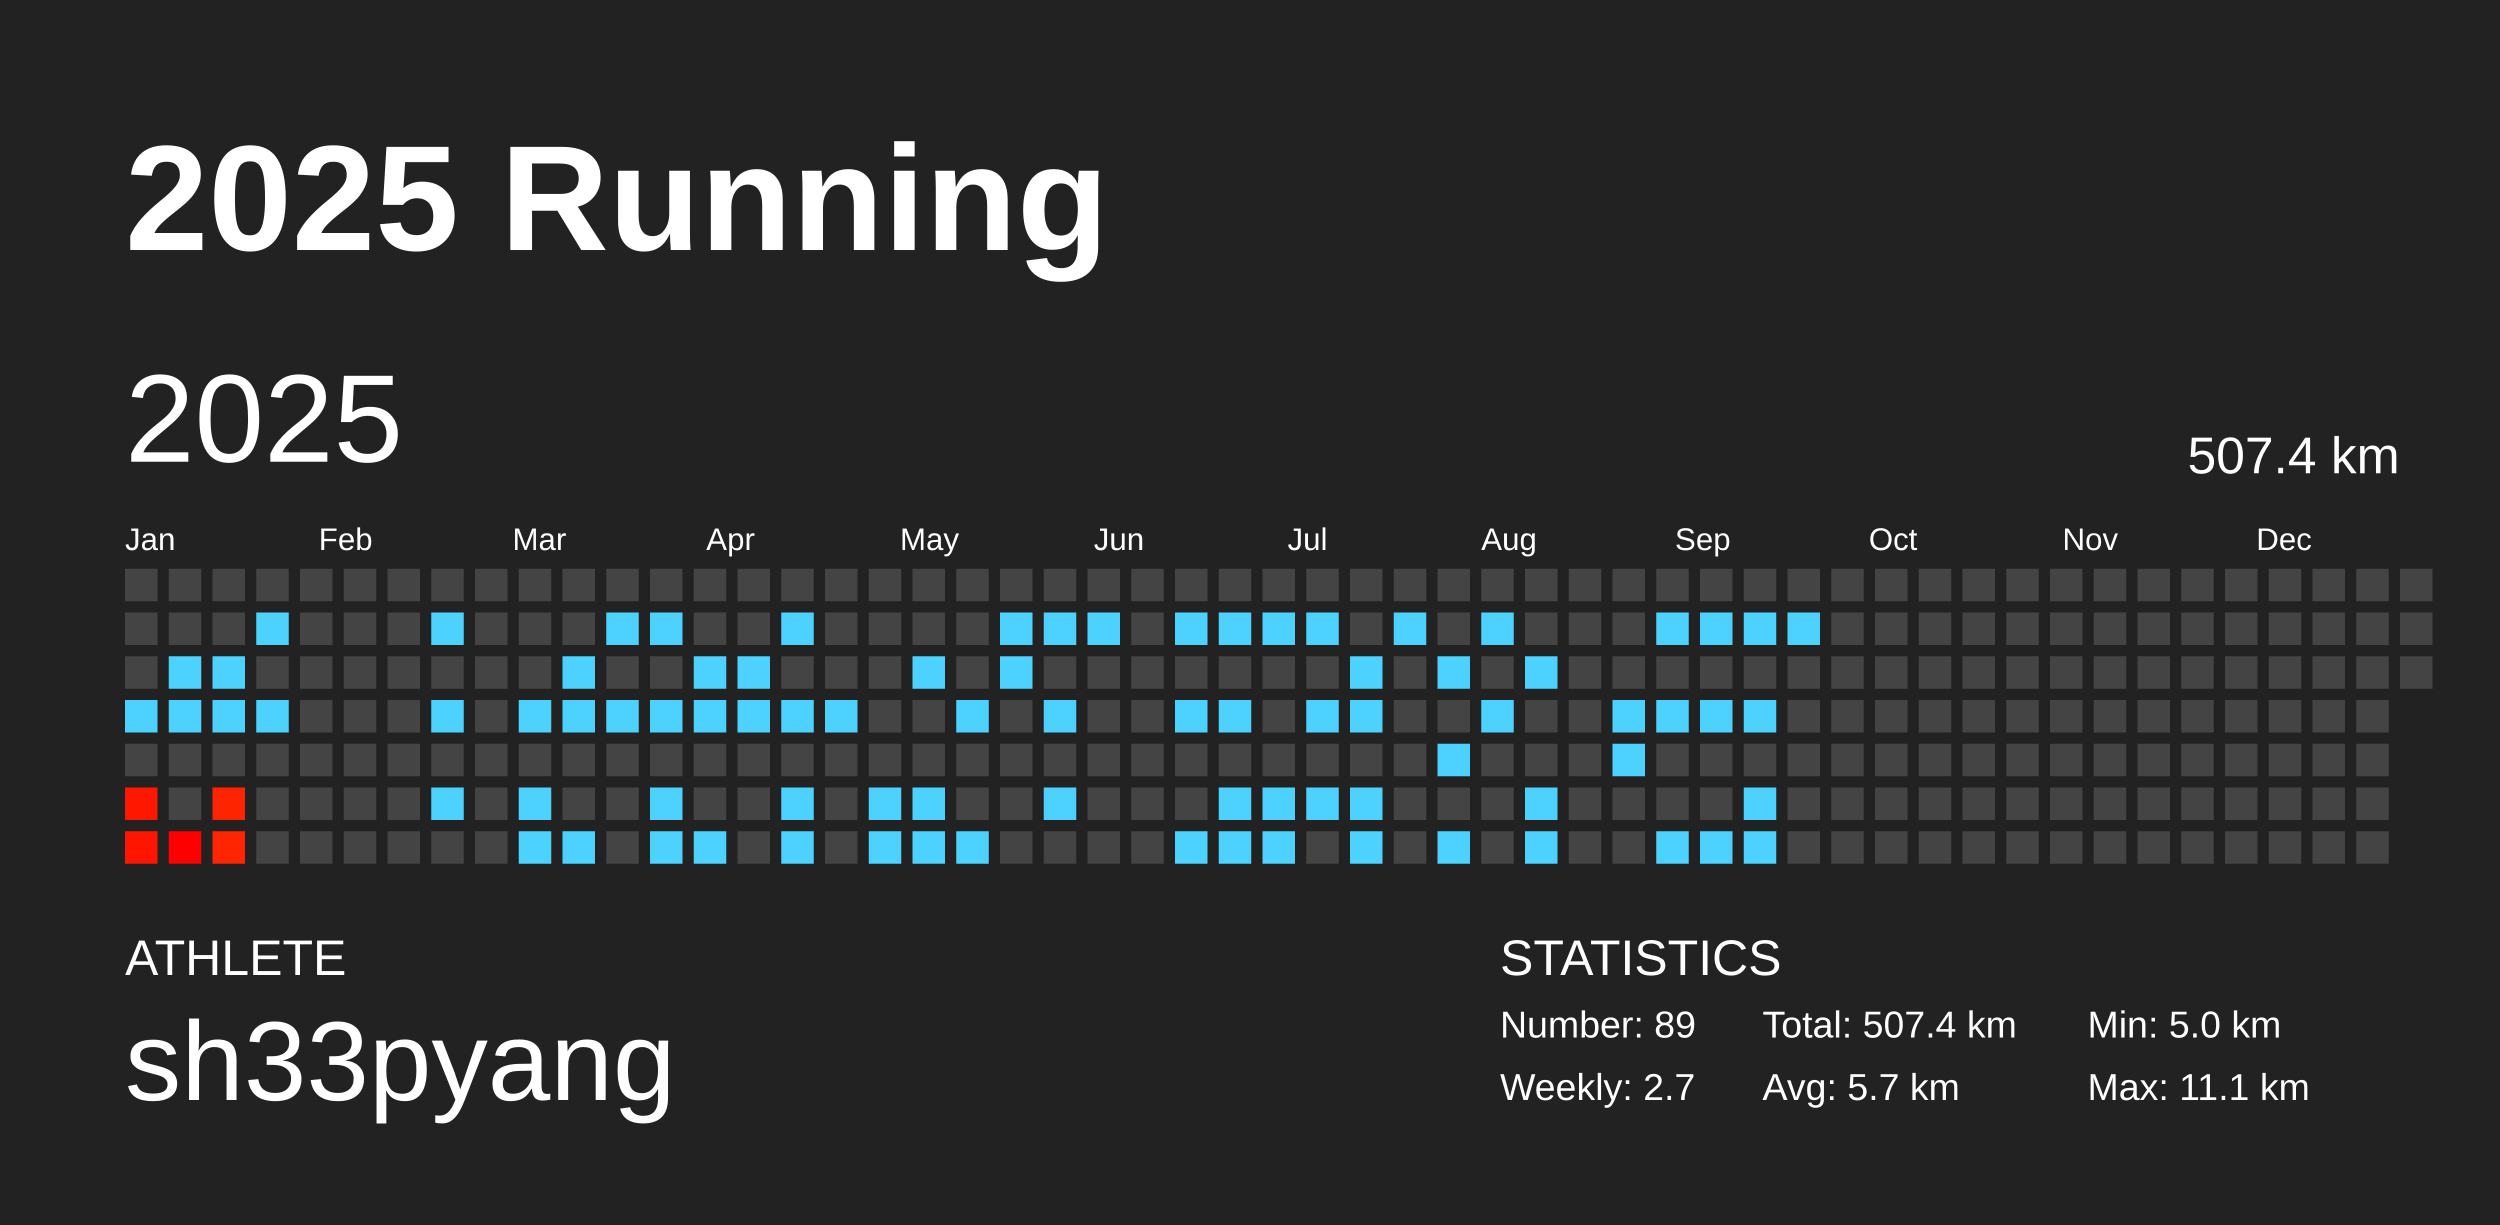
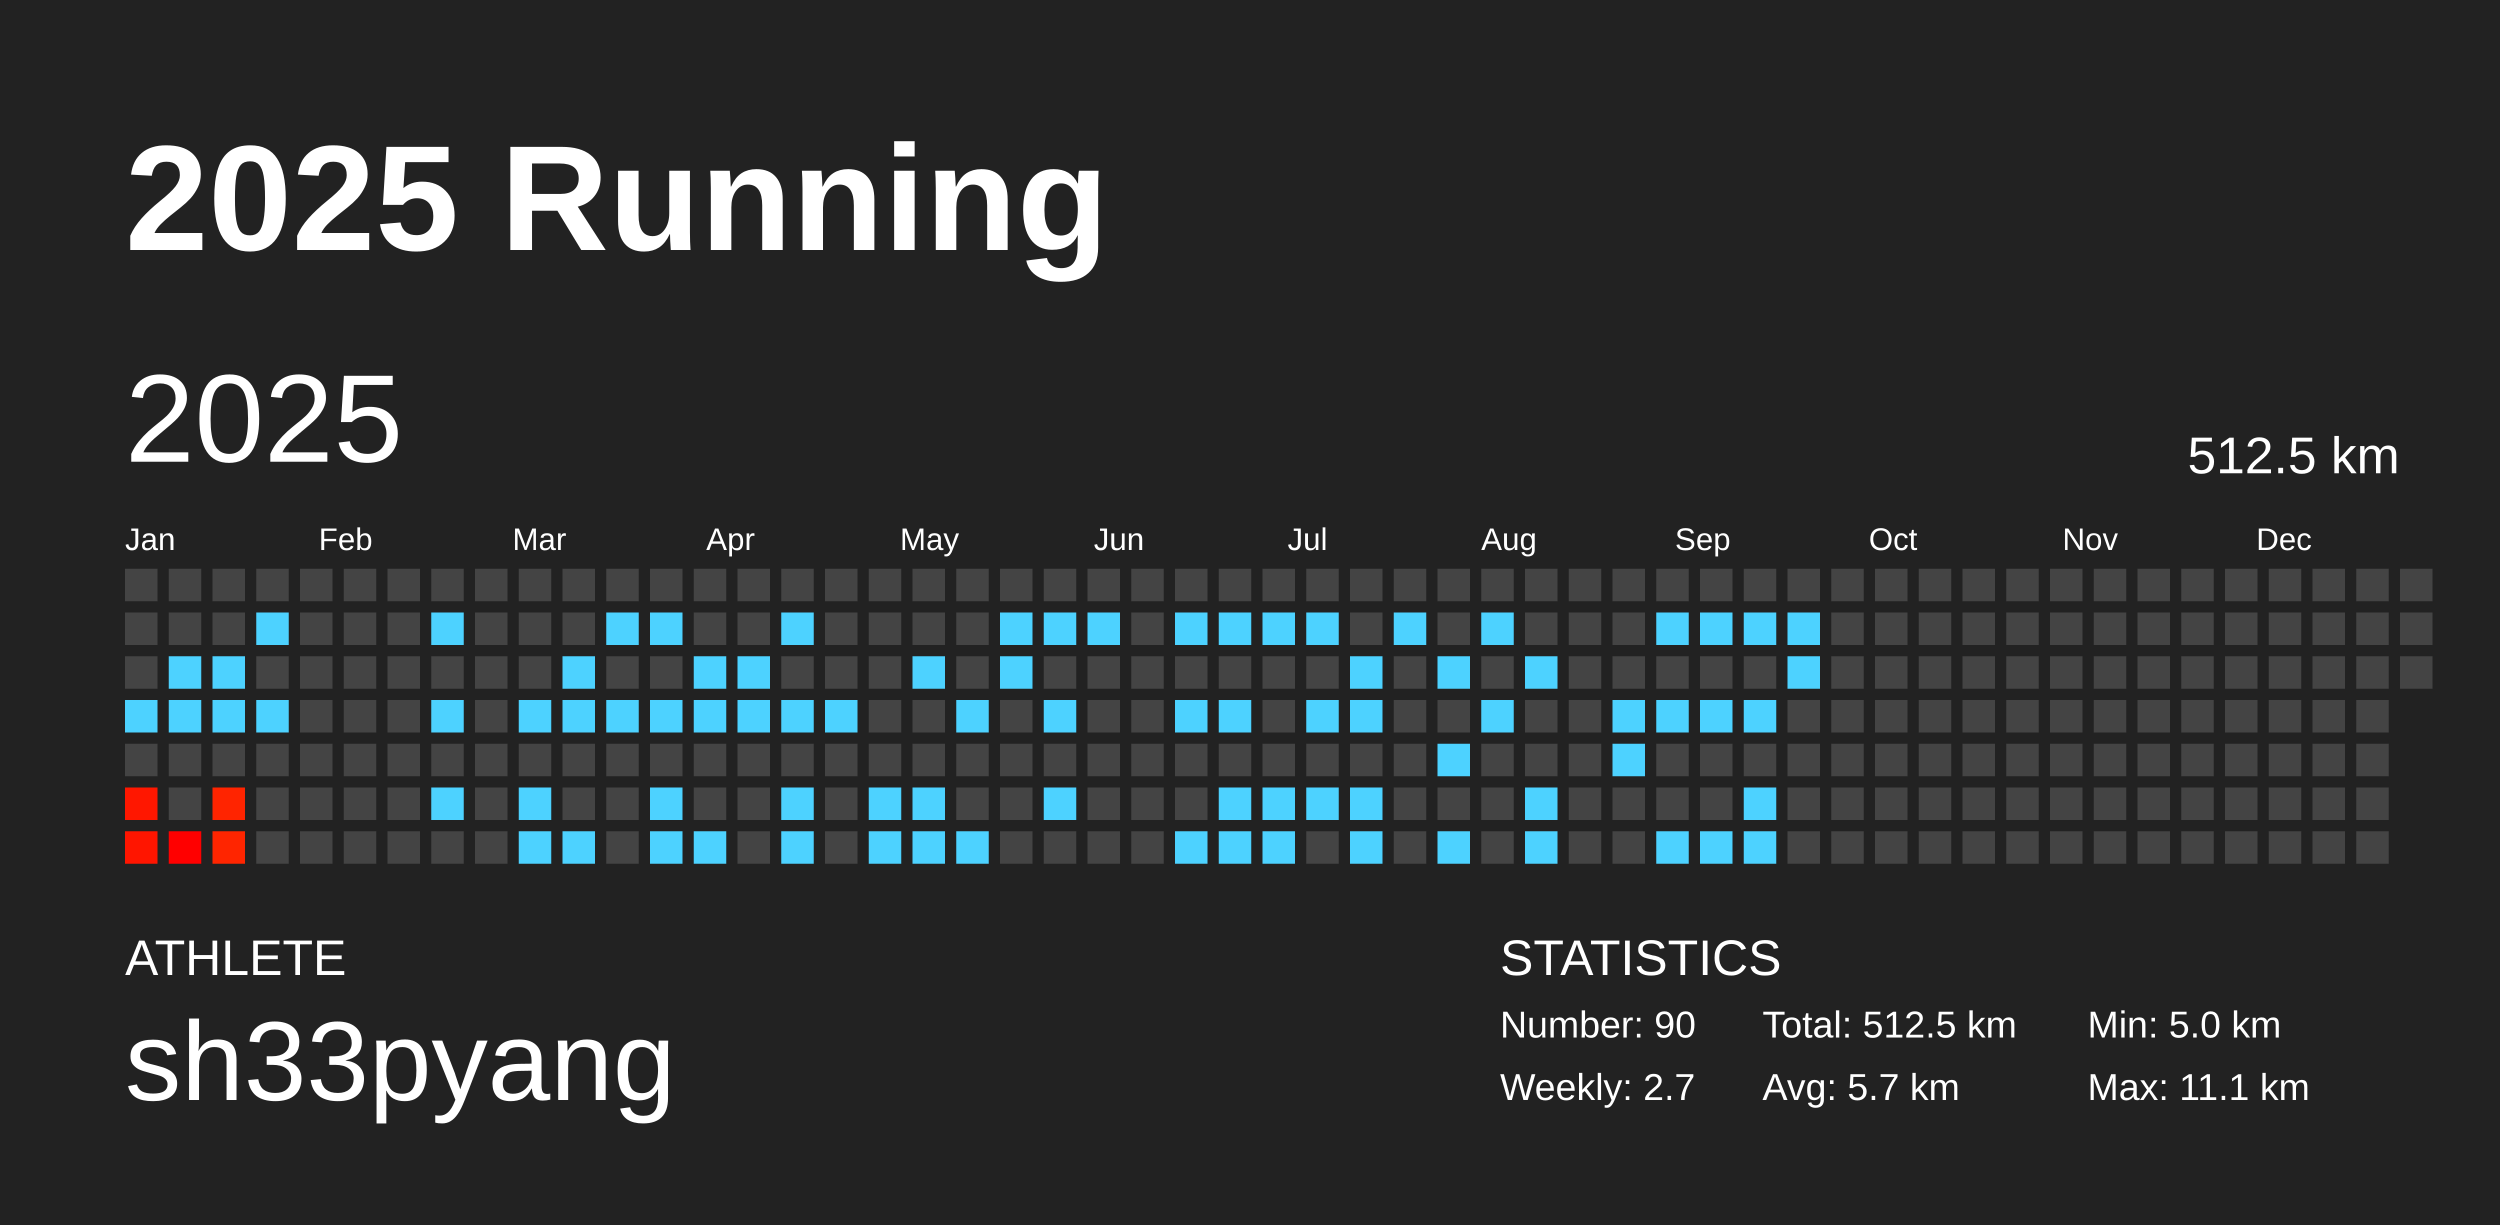
<svg xmlns="http://www.w3.org/2000/svg" baseProfile="full" height="98mm" version="1.1" viewBox="0,0,200,98" width="200mm">
  <defs />
  <rect fill="#222222" height="98" width="200" x="0" y="0" />
  <text fill="#FFFFFF" style="font-size:12px; font-family:Arial; font-weight:bold;" x="10" y="20">2025 Running</text>
  <text fill="#FFFFFF" style="font-size:4px; font-family:Arial" x="10" y="78">ATHLETE</text>
  <text fill="#FFFFFF" style="font-size:9px; font-family:Arial" x="10" y="88">sh33pyang</text>
  <text fill="#FFFFFF" style="font-size:4px; font-family:Arial" x="120" y="78">STATISTICS</text>
-   <text fill="#FFFFFF" style="font-size:3px; font-family:Arial" x="120" y="83">Number: 89</text>
+   <text fill="#FFFFFF" style="font-size:3px; font-family:Arial" x="120" y="83">Number: 90</text>
  <text fill="#FFFFFF" style="font-size:3px; font-family:Arial" x="120" y="88">Weekly: 2.7</text>
-   <text fill="#FFFFFF" style="font-size:3px; font-family:Arial" x="141" y="83">Total: 507.4 km</text>
+   <text fill="#FFFFFF" style="font-size:3px; font-family:Arial" x="141" y="83">Total: 512.5 km</text>
  <text fill="#FFFFFF" style="font-size:3px; font-family:Arial" x="141" y="88">Avg: 5.7 km</text>
  <text fill="#FFFFFF" style="font-size:3px; font-family:Arial" x="167" y="83">Min: 5.0 km</text>
  <text fill="#FFFFFF" style="font-size:3px; font-family:Arial" x="167" y="88">Max: 11.1 km</text>
  <text dominant-baseline="hanging" fill="#FFFFFF" style="font-size:10.0px; font-family:Arial;" x="10" y="30">2025</text>
-   <text dominant-baseline="hanging" fill="#FFFFFF" style="font-size:4.125px; font-family:Arial;" x="175" y="35">507.4 km</text>
+   <text dominant-baseline="hanging" fill="#FFFFFF" style="font-size:4.125px; font-family:Arial;" x="175" y="35">512.5 km</text>
  <text fill="#FFFFFF" style="font-size:2.5px; font-family:Arial" x="10.0" y="44">Jan</text>
  <text fill="#FFFFFF" style="font-size:2.5px; font-family:Arial" x="25.5" y="44">Feb</text>
  <text fill="#FFFFFF" style="font-size:2.5px; font-family:Arial" x="41.0" y="44">Mar</text>
  <text fill="#FFFFFF" style="font-size:2.5px; font-family:Arial" x="56.5" y="44">Apr</text>
  <text fill="#FFFFFF" style="font-size:2.5px; font-family:Arial" x="72.0" y="44">May</text>
  <text fill="#FFFFFF" style="font-size:2.5px; font-family:Arial" x="87.5" y="44">Jun</text>
  <text fill="#FFFFFF" style="font-size:2.5px; font-family:Arial" x="103.0" y="44">Jul</text>
  <text fill="#FFFFFF" style="font-size:2.5px; font-family:Arial" x="118.5" y="44">Aug</text>
  <text fill="#FFFFFF" style="font-size:2.5px; font-family:Arial" x="134.0" y="44">Sep</text>
  <text fill="#FFFFFF" style="font-size:2.5px; font-family:Arial" x="149.5" y="44">Oct</text>
  <text fill="#FFFFFF" style="font-size:2.5px; font-family:Arial" x="165.0" y="44">Nov</text>
  <text fill="#FFFFFF" style="font-size:2.5px; font-family:Arial" x="180.5" y="44">Dec</text>
  <rect fill="#444444" height="2.6" width="2.6" x="10.0" y="45.5" />
  <rect fill="#444444" height="2.6" width="2.6" x="10.0" y="49.0" />
  <rect fill="#444444" height="2.6" width="2.6" x="10.0" y="52.5" />
  <rect fill="#4dd2ff" height="2.6" width="2.6" x="10.0" y="56.0" />
  <rect fill="#444444" height="2.6" width="2.6" x="10.0" y="59.5" />
  <rect fill="#ff1700" height="2.6" width="2.6" x="10.0" y="63.0" />
  <rect fill="#ff1500" height="2.6" width="2.6" x="10.0" y="66.5" />
  <rect fill="#444444" height="2.6" width="2.6" x="13.5" y="45.5" />
  <rect fill="#444444" height="2.6" width="2.6" x="13.5" y="49.0" />
  <rect fill="#4dd2ff" height="2.6" width="2.6" x="13.5" y="52.5" />
  <rect fill="#4dd2ff" height="2.6" width="2.6" x="13.5" y="56.0" />
  <rect fill="#444444" height="2.6" width="2.6" x="13.5" y="59.5" />
  <rect fill="#444444" height="2.6" width="2.6" x="13.5" y="63.0" />
  <rect fill="#ff0000" height="2.6" width="2.6" x="13.5" y="66.5" />
  <rect fill="#444444" height="2.6" width="2.6" x="17.0" y="45.5" />
  <rect fill="#444444" height="2.6" width="2.6" x="17.0" y="49.0" />
  <rect fill="#4dd2ff" height="2.6" width="2.6" x="17.0" y="52.5" />
  <rect fill="#4dd2ff" height="2.6" width="2.6" x="17.0" y="56.0" />
  <rect fill="#444444" height="2.6" width="2.6" x="17.0" y="59.5" />
  <rect fill="#ff2400" height="2.6" width="2.6" x="17.0" y="63.0" />
  <rect fill="#ff2500" height="2.6" width="2.6" x="17.0" y="66.5" />
  <rect fill="#444444" height="2.6" width="2.6" x="20.5" y="45.5" />
  <rect fill="#4dd2ff" height="2.6" width="2.6" x="20.5" y="49.0" />
  <rect fill="#444444" height="2.6" width="2.6" x="20.5" y="52.5" />
  <rect fill="#4dd2ff" height="2.6" width="2.6" x="20.5" y="56.0" />
  <rect fill="#444444" height="2.6" width="2.6" x="20.5" y="59.5" />
  <rect fill="#444444" height="2.6" width="2.6" x="20.5" y="63.0" />
  <rect fill="#444444" height="2.6" width="2.6" x="20.5" y="66.5" />
  <rect fill="#444444" height="2.6" width="2.6" x="24.0" y="45.5" />
  <rect fill="#444444" height="2.6" width="2.6" x="24.0" y="49.0" />
  <rect fill="#444444" height="2.6" width="2.6" x="24.0" y="52.5" />
  <rect fill="#444444" height="2.6" width="2.6" x="24.0" y="56.0" />
  <rect fill="#444444" height="2.6" width="2.6" x="24.0" y="59.5" />
  <rect fill="#444444" height="2.6" width="2.6" x="24.0" y="63.0" />
  <rect fill="#444444" height="2.6" width="2.6" x="24.0" y="66.5" />
  <rect fill="#444444" height="2.6" width="2.6" x="27.5" y="45.5" />
  <rect fill="#444444" height="2.6" width="2.6" x="27.5" y="49.0" />
  <rect fill="#444444" height="2.6" width="2.6" x="27.5" y="52.5" />
  <rect fill="#444444" height="2.6" width="2.6" x="27.5" y="56.0" />
  <rect fill="#444444" height="2.6" width="2.6" x="27.5" y="59.5" />
  <rect fill="#444444" height="2.6" width="2.6" x="27.5" y="63.0" />
  <rect fill="#444444" height="2.6" width="2.6" x="27.5" y="66.5" />
  <rect fill="#444444" height="2.6" width="2.6" x="31.0" y="45.5" />
  <rect fill="#444444" height="2.6" width="2.6" x="31.0" y="49.0" />
  <rect fill="#444444" height="2.6" width="2.6" x="31.0" y="52.5" />
  <rect fill="#444444" height="2.6" width="2.6" x="31.0" y="56.0" />
  <rect fill="#444444" height="2.6" width="2.6" x="31.0" y="59.5" />
  <rect fill="#444444" height="2.6" width="2.6" x="31.0" y="63.0" />
  <rect fill="#444444" height="2.6" width="2.6" x="31.0" y="66.5" />
  <rect fill="#444444" height="2.6" width="2.6" x="34.5" y="45.5" />
  <rect fill="#4dd2ff" height="2.6" width="2.6" x="34.5" y="49.0" />
  <rect fill="#444444" height="2.6" width="2.6" x="34.5" y="52.5" />
  <rect fill="#4dd2ff" height="2.6" width="2.6" x="34.5" y="56.0" />
  <rect fill="#444444" height="2.6" width="2.6" x="34.5" y="59.5" />
  <rect fill="#4dd2ff" height="2.6" width="2.6" x="34.5" y="63.0" />
  <rect fill="#444444" height="2.6" width="2.6" x="34.5" y="66.5" />
  <rect fill="#444444" height="2.6" width="2.6" x="38.0" y="45.5" />
  <rect fill="#444444" height="2.6" width="2.6" x="38.0" y="49.0" />
  <rect fill="#444444" height="2.6" width="2.6" x="38.0" y="52.5" />
  <rect fill="#444444" height="2.6" width="2.6" x="38.0" y="56.0" />
  <rect fill="#444444" height="2.6" width="2.6" x="38.0" y="59.5" />
  <rect fill="#444444" height="2.6" width="2.6" x="38.0" y="63.0" />
  <rect fill="#444444" height="2.6" width="2.6" x="38.0" y="66.5" />
  <rect fill="#444444" height="2.6" width="2.6" x="41.5" y="45.5" />
  <rect fill="#444444" height="2.6" width="2.6" x="41.5" y="49.0" />
  <rect fill="#444444" height="2.6" width="2.6" x="41.5" y="52.5" />
  <rect fill="#4dd2ff" height="2.6" width="2.6" x="41.5" y="56.0" />
  <rect fill="#444444" height="2.6" width="2.6" x="41.5" y="59.5" />
  <rect fill="#4dd2ff" height="2.6" width="2.6" x="41.5" y="63.0" />
  <rect fill="#4dd2ff" height="2.6" width="2.6" x="41.5" y="66.5" />
  <rect fill="#444444" height="2.6" width="2.6" x="45.0" y="45.5" />
  <rect fill="#444444" height="2.6" width="2.6" x="45.0" y="49.0" />
  <rect fill="#4dd2ff" height="2.6" width="2.6" x="45.0" y="52.5" />
  <rect fill="#4dd2ff" height="2.6" width="2.6" x="45.0" y="56.0" />
  <rect fill="#444444" height="2.6" width="2.6" x="45.0" y="59.5" />
  <rect fill="#444444" height="2.6" width="2.6" x="45.0" y="63.0" />
  <rect fill="#4dd2ff" height="2.6" width="2.6" x="45.0" y="66.5" />
  <rect fill="#444444" height="2.6" width="2.6" x="48.5" y="45.5" />
  <rect fill="#4dd2ff" height="2.6" width="2.6" x="48.5" y="49.0" />
  <rect fill="#444444" height="2.6" width="2.6" x="48.5" y="52.5" />
  <rect fill="#4dd2ff" height="2.6" width="2.6" x="48.5" y="56.0" />
  <rect fill="#444444" height="2.6" width="2.6" x="48.5" y="59.5" />
  <rect fill="#444444" height="2.6" width="2.6" x="48.5" y="63.0" />
  <rect fill="#444444" height="2.6" width="2.6" x="48.5" y="66.5" />
  <rect fill="#444444" height="2.6" width="2.6" x="52.0" y="45.5" />
  <rect fill="#4dd2ff" height="2.6" width="2.6" x="52.0" y="49.0" />
  <rect fill="#444444" height="2.6" width="2.6" x="52.0" y="52.5" />
  <rect fill="#4dd2ff" height="2.6" width="2.6" x="52.0" y="56.0" />
  <rect fill="#444444" height="2.6" width="2.6" x="52.0" y="59.5" />
  <rect fill="#4dd2ff" height="2.6" width="2.6" x="52.0" y="63.0" />
  <rect fill="#4dd2ff" height="2.6" width="2.6" x="52.0" y="66.5" />
  <rect fill="#444444" height="2.6" width="2.6" x="55.5" y="45.5" />
  <rect fill="#444444" height="2.6" width="2.6" x="55.5" y="49.0" />
  <rect fill="#4dd2ff" height="2.6" width="2.6" x="55.5" y="52.5" />
  <rect fill="#4dd2ff" height="2.6" width="2.6" x="55.5" y="56.0" />
  <rect fill="#444444" height="2.6" width="2.6" x="55.5" y="59.5" />
  <rect fill="#444444" height="2.6" width="2.6" x="55.5" y="63.0" />
  <rect fill="#4dd2ff" height="2.6" width="2.6" x="55.5" y="66.5" />
  <rect fill="#444444" height="2.6" width="2.6" x="59.0" y="45.5" />
  <rect fill="#444444" height="2.6" width="2.6" x="59.0" y="49.0" />
  <rect fill="#4dd2ff" height="2.6" width="2.6" x="59.0" y="52.5" />
  <rect fill="#4dd2ff" height="2.6" width="2.6" x="59.0" y="56.0" />
  <rect fill="#444444" height="2.6" width="2.6" x="59.0" y="59.5" />
  <rect fill="#444444" height="2.6" width="2.6" x="59.0" y="63.0" />
  <rect fill="#444444" height="2.6" width="2.6" x="59.0" y="66.5" />
  <rect fill="#444444" height="2.6" width="2.6" x="62.5" y="45.5" />
  <rect fill="#4dd2ff" height="2.6" width="2.6" x="62.5" y="49.0" />
  <rect fill="#444444" height="2.6" width="2.6" x="62.5" y="52.5" />
  <rect fill="#4dd2ff" height="2.6" width="2.6" x="62.5" y="56.0" />
  <rect fill="#444444" height="2.6" width="2.6" x="62.5" y="59.5" />
  <rect fill="#4dd2ff" height="2.6" width="2.6" x="62.5" y="63.0" />
  <rect fill="#4dd2ff" height="2.6" width="2.6" x="62.5" y="66.5" />
  <rect fill="#444444" height="2.6" width="2.6" x="66.0" y="45.5" />
  <rect fill="#444444" height="2.6" width="2.6" x="66.0" y="49.0" />
  <rect fill="#444444" height="2.6" width="2.6" x="66.0" y="52.5" />
  <rect fill="#4dd2ff" height="2.6" width="2.6" x="66.0" y="56.0" />
  <rect fill="#444444" height="2.6" width="2.6" x="66.0" y="59.5" />
  <rect fill="#444444" height="2.6" width="2.6" x="66.0" y="63.0" />
  <rect fill="#444444" height="2.6" width="2.6" x="66.0" y="66.5" />
  <rect fill="#444444" height="2.6" width="2.6" x="69.5" y="45.5" />
  <rect fill="#444444" height="2.6" width="2.6" x="69.5" y="49.0" />
  <rect fill="#444444" height="2.6" width="2.6" x="69.5" y="52.5" />
  <rect fill="#444444" height="2.6" width="2.6" x="69.5" y="56.0" />
  <rect fill="#444444" height="2.6" width="2.6" x="69.5" y="59.5" />
  <rect fill="#4dd2ff" height="2.6" width="2.6" x="69.5" y="63.0" />
  <rect fill="#4dd2ff" height="2.6" width="2.6" x="69.5" y="66.5" />
  <rect fill="#444444" height="2.6" width="2.6" x="73.0" y="45.5" />
  <rect fill="#444444" height="2.6" width="2.6" x="73.0" y="49.0" />
  <rect fill="#4dd2ff" height="2.6" width="2.6" x="73.0" y="52.5" />
  <rect fill="#444444" height="2.6" width="2.6" x="73.0" y="56.0" />
  <rect fill="#444444" height="2.6" width="2.6" x="73.0" y="59.5" />
  <rect fill="#4dd2ff" height="2.6" width="2.6" x="73.0" y="63.0" />
  <rect fill="#4dd2ff" height="2.6" width="2.6" x="73.0" y="66.5" />
  <rect fill="#444444" height="2.6" width="2.6" x="76.5" y="45.5" />
  <rect fill="#444444" height="2.6" width="2.6" x="76.5" y="49.0" />
  <rect fill="#444444" height="2.6" width="2.6" x="76.5" y="52.5" />
  <rect fill="#4dd2ff" height="2.6" width="2.6" x="76.5" y="56.0" />
  <rect fill="#444444" height="2.6" width="2.6" x="76.5" y="59.5" />
  <rect fill="#444444" height="2.6" width="2.6" x="76.5" y="63.0" />
  <rect fill="#4dd2ff" height="2.6" width="2.6" x="76.5" y="66.5" />
  <rect fill="#444444" height="2.6" width="2.6" x="80.0" y="45.5" />
  <rect fill="#4dd2ff" height="2.6" width="2.6" x="80.0" y="49.0" />
  <rect fill="#4dd2ff" height="2.6" width="2.6" x="80.0" y="52.5" />
  <rect fill="#444444" height="2.6" width="2.6" x="80.0" y="56.0" />
  <rect fill="#444444" height="2.6" width="2.6" x="80.0" y="59.5" />
  <rect fill="#444444" height="2.6" width="2.6" x="80.0" y="63.0" />
  <rect fill="#444444" height="2.6" width="2.6" x="80.0" y="66.5" />
  <rect fill="#444444" height="2.6" width="2.6" x="83.5" y="45.5" />
  <rect fill="#4dd2ff" height="2.6" width="2.6" x="83.5" y="49.0" />
  <rect fill="#444444" height="2.6" width="2.6" x="83.5" y="52.5" />
  <rect fill="#4dd2ff" height="2.6" width="2.6" x="83.5" y="56.0" />
  <rect fill="#444444" height="2.6" width="2.6" x="83.5" y="59.5" />
  <rect fill="#4dd2ff" height="2.6" width="2.6" x="83.5" y="63.0" />
  <rect fill="#444444" height="2.6" width="2.6" x="83.5" y="66.5" />
  <rect fill="#444444" height="2.6" width="2.6" x="87.0" y="45.5" />
  <rect fill="#4dd2ff" height="2.6" width="2.6" x="87.0" y="49.0" />
  <rect fill="#444444" height="2.6" width="2.6" x="87.0" y="52.5" />
  <rect fill="#444444" height="2.6" width="2.6" x="87.0" y="56.0" />
  <rect fill="#444444" height="2.6" width="2.6" x="87.0" y="59.5" />
  <rect fill="#444444" height="2.6" width="2.6" x="87.0" y="63.0" />
  <rect fill="#444444" height="2.6" width="2.6" x="87.0" y="66.5" />
  <rect fill="#444444" height="2.6" width="2.6" x="90.5" y="45.5" />
  <rect fill="#444444" height="2.6" width="2.6" x="90.5" y="49.0" />
  <rect fill="#444444" height="2.6" width="2.6" x="90.5" y="52.5" />
  <rect fill="#444444" height="2.6" width="2.6" x="90.5" y="56.0" />
  <rect fill="#444444" height="2.6" width="2.6" x="90.5" y="59.5" />
  <rect fill="#444444" height="2.6" width="2.6" x="90.5" y="63.0" />
  <rect fill="#444444" height="2.6" width="2.6" x="90.5" y="66.5" />
  <rect fill="#444444" height="2.6" width="2.6" x="94.0" y="45.5" />
  <rect fill="#4dd2ff" height="2.6" width="2.6" x="94.0" y="49.0" />
  <rect fill="#444444" height="2.6" width="2.6" x="94.0" y="52.5" />
  <rect fill="#4dd2ff" height="2.6" width="2.6" x="94.0" y="56.0" />
  <rect fill="#444444" height="2.6" width="2.6" x="94.0" y="59.5" />
  <rect fill="#444444" height="2.6" width="2.6" x="94.0" y="63.0" />
  <rect fill="#4dd2ff" height="2.6" width="2.6" x="94.0" y="66.5" />
  <rect fill="#444444" height="2.6" width="2.6" x="97.5" y="45.5" />
  <rect fill="#4dd2ff" height="2.6" width="2.6" x="97.5" y="49.0" />
  <rect fill="#444444" height="2.6" width="2.6" x="97.5" y="52.5" />
  <rect fill="#4dd2ff" height="2.6" width="2.6" x="97.5" y="56.0" />
  <rect fill="#444444" height="2.6" width="2.6" x="97.5" y="59.5" />
  <rect fill="#4dd2ff" height="2.6" width="2.6" x="97.5" y="63.0" />
  <rect fill="#4dd2ff" height="2.6" width="2.6" x="97.5" y="66.5" />
  <rect fill="#444444" height="2.6" width="2.6" x="101.0" y="45.5" />
  <rect fill="#4dd2ff" height="2.6" width="2.6" x="101.0" y="49.0" />
  <rect fill="#444444" height="2.6" width="2.6" x="101.0" y="52.5" />
  <rect fill="#444444" height="2.6" width="2.6" x="101.0" y="56.0" />
  <rect fill="#444444" height="2.6" width="2.6" x="101.0" y="59.5" />
  <rect fill="#4dd2ff" height="2.6" width="2.6" x="101.0" y="63.0" />
  <rect fill="#4dd2ff" height="2.6" width="2.6" x="101.0" y="66.5" />
  <rect fill="#444444" height="2.6" width="2.6" x="104.5" y="45.5" />
  <rect fill="#4dd2ff" height="2.6" width="2.6" x="104.5" y="49.0" />
  <rect fill="#444444" height="2.6" width="2.6" x="104.5" y="52.5" />
  <rect fill="#4dd2ff" height="2.6" width="2.6" x="104.5" y="56.0" />
  <rect fill="#444444" height="2.6" width="2.6" x="104.5" y="59.5" />
  <rect fill="#4dd2ff" height="2.6" width="2.6" x="104.5" y="63.0" />
  <rect fill="#444444" height="2.6" width="2.6" x="104.5" y="66.5" />
  <rect fill="#444444" height="2.6" width="2.6" x="108.0" y="45.5" />
  <rect fill="#444444" height="2.6" width="2.6" x="108.0" y="49.0" />
  <rect fill="#4dd2ff" height="2.6" width="2.6" x="108.0" y="52.5" />
  <rect fill="#4dd2ff" height="2.6" width="2.6" x="108.0" y="56.0" />
  <rect fill="#444444" height="2.6" width="2.6" x="108.0" y="59.5" />
  <rect fill="#4dd2ff" height="2.6" width="2.6" x="108.0" y="63.0" />
  <rect fill="#4dd2ff" height="2.6" width="2.6" x="108.0" y="66.5" />
  <rect fill="#444444" height="2.6" width="2.6" x="111.5" y="45.5" />
  <rect fill="#4dd2ff" height="2.6" width="2.6" x="111.5" y="49.0" />
  <rect fill="#444444" height="2.6" width="2.6" x="111.5" y="52.5" />
  <rect fill="#444444" height="2.6" width="2.6" x="111.5" y="56.0" />
  <rect fill="#444444" height="2.6" width="2.6" x="111.5" y="59.5" />
  <rect fill="#444444" height="2.6" width="2.6" x="111.5" y="63.0" />
  <rect fill="#444444" height="2.6" width="2.6" x="111.5" y="66.5" />
  <rect fill="#444444" height="2.6" width="2.6" x="115.0" y="45.5" />
  <rect fill="#444444" height="2.6" width="2.6" x="115.0" y="49.0" />
  <rect fill="#4dd2ff" height="2.6" width="2.6" x="115.0" y="52.5" />
  <rect fill="#444444" height="2.6" width="2.6" x="115.0" y="56.0" />
  <rect fill="#4dd2ff" height="2.6" width="2.6" x="115.0" y="59.5" />
  <rect fill="#444444" height="2.6" width="2.6" x="115.0" y="63.0" />
  <rect fill="#4dd2ff" height="2.6" width="2.6" x="115.0" y="66.5" />
  <rect fill="#444444" height="2.6" width="2.6" x="118.5" y="45.5" />
  <rect fill="#4dd2ff" height="2.6" width="2.6" x="118.5" y="49.0" />
  <rect fill="#444444" height="2.6" width="2.6" x="118.5" y="52.5" />
  <rect fill="#4dd2ff" height="2.6" width="2.6" x="118.5" y="56.0" />
  <rect fill="#444444" height="2.6" width="2.6" x="118.5" y="59.5" />
  <rect fill="#444444" height="2.6" width="2.6" x="118.5" y="63.0" />
  <rect fill="#444444" height="2.6" width="2.6" x="118.5" y="66.5" />
  <rect fill="#444444" height="2.6" width="2.6" x="122.0" y="45.5" />
  <rect fill="#444444" height="2.6" width="2.6" x="122.0" y="49.0" />
  <rect fill="#4dd2ff" height="2.6" width="2.6" x="122.0" y="52.5" />
  <rect fill="#444444" height="2.6" width="2.6" x="122.0" y="56.0" />
  <rect fill="#444444" height="2.6" width="2.6" x="122.0" y="59.5" />
  <rect fill="#4dd2ff" height="2.6" width="2.6" x="122.0" y="63.0" />
  <rect fill="#4dd2ff" height="2.6" width="2.6" x="122.0" y="66.5" />
  <rect fill="#444444" height="2.6" width="2.6" x="125.5" y="45.5" />
  <rect fill="#444444" height="2.6" width="2.6" x="125.5" y="49.0" />
  <rect fill="#444444" height="2.6" width="2.6" x="125.5" y="52.5" />
  <rect fill="#444444" height="2.6" width="2.6" x="125.5" y="56.0" />
  <rect fill="#444444" height="2.6" width="2.6" x="125.5" y="59.5" />
  <rect fill="#444444" height="2.6" width="2.6" x="125.5" y="63.0" />
  <rect fill="#444444" height="2.6" width="2.6" x="125.5" y="66.5" />
  <rect fill="#444444" height="2.6" width="2.6" x="129.0" y="45.5" />
  <rect fill="#444444" height="2.6" width="2.6" x="129.0" y="49.0" />
  <rect fill="#444444" height="2.6" width="2.6" x="129.0" y="52.5" />
  <rect fill="#4dd2ff" height="2.6" width="2.6" x="129.0" y="56.0" />
  <rect fill="#4dd2ff" height="2.6" width="2.6" x="129.0" y="59.5" />
  <rect fill="#444444" height="2.6" width="2.6" x="129.0" y="63.0" />
  <rect fill="#444444" height="2.6" width="2.6" x="129.0" y="66.5" />
  <rect fill="#444444" height="2.6" width="2.6" x="132.5" y="45.5" />
  <rect fill="#4dd2ff" height="2.6" width="2.6" x="132.5" y="49.0" />
  <rect fill="#444444" height="2.6" width="2.6" x="132.5" y="52.5" />
  <rect fill="#4dd2ff" height="2.6" width="2.6" x="132.5" y="56.0" />
  <rect fill="#444444" height="2.6" width="2.6" x="132.5" y="59.5" />
  <rect fill="#444444" height="2.6" width="2.6" x="132.5" y="63.0" />
  <rect fill="#4dd2ff" height="2.6" width="2.6" x="132.5" y="66.5" />
  <rect fill="#444444" height="2.6" width="2.6" x="136.0" y="45.5" />
  <rect fill="#4dd2ff" height="2.6" width="2.6" x="136.0" y="49.0" />
  <rect fill="#444444" height="2.6" width="2.6" x="136.0" y="52.5" />
  <rect fill="#4dd2ff" height="2.6" width="2.6" x="136.0" y="56.0" />
  <rect fill="#444444" height="2.6" width="2.6" x="136.0" y="59.5" />
  <rect fill="#444444" height="2.6" width="2.6" x="136.0" y="63.0" />
  <rect fill="#4dd2ff" height="2.6" width="2.6" x="136.0" y="66.5" />
  <rect fill="#444444" height="2.6" width="2.6" x="139.5" y="45.5" />
  <rect fill="#4dd2ff" height="2.6" width="2.6" x="139.5" y="49.0" />
  <rect fill="#444444" height="2.6" width="2.6" x="139.5" y="52.5" />
  <rect fill="#4dd2ff" height="2.6" width="2.6" x="139.5" y="56.0" />
  <rect fill="#444444" height="2.6" width="2.6" x="139.5" y="59.5" />
  <rect fill="#4dd2ff" height="2.6" width="2.6" x="139.5" y="63.0" />
  <rect fill="#4dd2ff" height="2.6" width="2.6" x="139.5" y="66.5" />
  <rect fill="#444444" height="2.6" width="2.6" x="143.0" y="45.5" />
  <rect fill="#4dd2ff" height="2.6" width="2.6" x="143.0" y="49.0" />
-   <rect fill="#444444" height="2.6" width="2.6" x="143.0" y="52.5" />
+   <rect fill="#4dd2ff" height="2.6" width="2.6" x="143.0" y="52.5" />
  <rect fill="#444444" height="2.6" width="2.6" x="143.0" y="56.0" />
  <rect fill="#444444" height="2.6" width="2.6" x="143.0" y="59.5" />
  <rect fill="#444444" height="2.6" width="2.6" x="143.0" y="63.0" />
  <rect fill="#444444" height="2.6" width="2.6" x="143.0" y="66.5" />
  <rect fill="#444444" height="2.6" width="2.6" x="146.5" y="45.5" />
  <rect fill="#444444" height="2.6" width="2.6" x="146.5" y="49.0" />
  <rect fill="#444444" height="2.6" width="2.6" x="146.5" y="52.5" />
  <rect fill="#444444" height="2.6" width="2.6" x="146.5" y="56.0" />
  <rect fill="#444444" height="2.6" width="2.6" x="146.5" y="59.5" />
  <rect fill="#444444" height="2.6" width="2.6" x="146.5" y="63.0" />
  <rect fill="#444444" height="2.6" width="2.6" x="146.5" y="66.5" />
  <rect fill="#444444" height="2.6" width="2.6" x="150.0" y="45.5" />
  <rect fill="#444444" height="2.6" width="2.6" x="150.0" y="49.0" />
  <rect fill="#444444" height="2.6" width="2.6" x="150.0" y="52.5" />
  <rect fill="#444444" height="2.6" width="2.6" x="150.0" y="56.0" />
  <rect fill="#444444" height="2.6" width="2.6" x="150.0" y="59.5" />
  <rect fill="#444444" height="2.6" width="2.6" x="150.0" y="63.0" />
  <rect fill="#444444" height="2.6" width="2.6" x="150.0" y="66.5" />
  <rect fill="#444444" height="2.6" width="2.6" x="153.5" y="45.5" />
  <rect fill="#444444" height="2.6" width="2.6" x="153.5" y="49.0" />
  <rect fill="#444444" height="2.6" width="2.6" x="153.5" y="52.5" />
  <rect fill="#444444" height="2.6" width="2.6" x="153.5" y="56.0" />
  <rect fill="#444444" height="2.6" width="2.6" x="153.5" y="59.5" />
  <rect fill="#444444" height="2.6" width="2.6" x="153.5" y="63.0" />
  <rect fill="#444444" height="2.6" width="2.6" x="153.5" y="66.5" />
  <rect fill="#444444" height="2.6" width="2.6" x="157.0" y="45.5" />
  <rect fill="#444444" height="2.6" width="2.6" x="157.0" y="49.0" />
  <rect fill="#444444" height="2.6" width="2.6" x="157.0" y="52.5" />
  <rect fill="#444444" height="2.6" width="2.6" x="157.0" y="56.0" />
  <rect fill="#444444" height="2.6" width="2.6" x="157.0" y="59.5" />
  <rect fill="#444444" height="2.6" width="2.6" x="157.0" y="63.0" />
  <rect fill="#444444" height="2.6" width="2.6" x="157.0" y="66.5" />
  <rect fill="#444444" height="2.6" width="2.6" x="160.5" y="45.5" />
  <rect fill="#444444" height="2.6" width="2.6" x="160.5" y="49.0" />
  <rect fill="#444444" height="2.6" width="2.6" x="160.5" y="52.5" />
  <rect fill="#444444" height="2.6" width="2.6" x="160.5" y="56.0" />
  <rect fill="#444444" height="2.6" width="2.6" x="160.5" y="59.5" />
  <rect fill="#444444" height="2.6" width="2.6" x="160.5" y="63.0" />
  <rect fill="#444444" height="2.6" width="2.6" x="160.5" y="66.5" />
  <rect fill="#444444" height="2.6" width="2.6" x="164.0" y="45.5" />
  <rect fill="#444444" height="2.6" width="2.6" x="164.0" y="49.0" />
  <rect fill="#444444" height="2.6" width="2.6" x="164.0" y="52.5" />
  <rect fill="#444444" height="2.6" width="2.6" x="164.0" y="56.0" />
  <rect fill="#444444" height="2.6" width="2.6" x="164.0" y="59.5" />
  <rect fill="#444444" height="2.6" width="2.6" x="164.0" y="63.0" />
  <rect fill="#444444" height="2.6" width="2.6" x="164.0" y="66.5" />
  <rect fill="#444444" height="2.6" width="2.6" x="167.5" y="45.5" />
  <rect fill="#444444" height="2.6" width="2.6" x="167.5" y="49.0" />
  <rect fill="#444444" height="2.6" width="2.6" x="167.5" y="52.5" />
  <rect fill="#444444" height="2.6" width="2.6" x="167.5" y="56.0" />
  <rect fill="#444444" height="2.6" width="2.6" x="167.5" y="59.5" />
  <rect fill="#444444" height="2.6" width="2.6" x="167.5" y="63.0" />
  <rect fill="#444444" height="2.6" width="2.6" x="167.5" y="66.5" />
  <rect fill="#444444" height="2.6" width="2.6" x="171.0" y="45.5" />
  <rect fill="#444444" height="2.6" width="2.6" x="171.0" y="49.0" />
  <rect fill="#444444" height="2.6" width="2.6" x="171.0" y="52.5" />
  <rect fill="#444444" height="2.6" width="2.6" x="171.0" y="56.0" />
  <rect fill="#444444" height="2.6" width="2.6" x="171.0" y="59.5" />
  <rect fill="#444444" height="2.6" width="2.6" x="171.0" y="63.0" />
  <rect fill="#444444" height="2.6" width="2.6" x="171.0" y="66.5" />
  <rect fill="#444444" height="2.6" width="2.6" x="174.5" y="45.5" />
  <rect fill="#444444" height="2.6" width="2.6" x="174.5" y="49.0" />
  <rect fill="#444444" height="2.6" width="2.6" x="174.5" y="52.5" />
  <rect fill="#444444" height="2.6" width="2.6" x="174.5" y="56.0" />
  <rect fill="#444444" height="2.6" width="2.6" x="174.5" y="59.5" />
  <rect fill="#444444" height="2.6" width="2.6" x="174.5" y="63.0" />
  <rect fill="#444444" height="2.6" width="2.6" x="174.5" y="66.5" />
  <rect fill="#444444" height="2.6" width="2.6" x="178.0" y="45.5" />
  <rect fill="#444444" height="2.6" width="2.6" x="178.0" y="49.0" />
  <rect fill="#444444" height="2.6" width="2.6" x="178.0" y="52.5" />
  <rect fill="#444444" height="2.6" width="2.6" x="178.0" y="56.0" />
  <rect fill="#444444" height="2.6" width="2.6" x="178.0" y="59.5" />
  <rect fill="#444444" height="2.6" width="2.6" x="178.0" y="63.0" />
  <rect fill="#444444" height="2.6" width="2.6" x="178.0" y="66.5" />
  <rect fill="#444444" height="2.6" width="2.6" x="181.5" y="45.5" />
  <rect fill="#444444" height="2.6" width="2.6" x="181.5" y="49.0" />
  <rect fill="#444444" height="2.6" width="2.6" x="181.5" y="52.5" />
  <rect fill="#444444" height="2.6" width="2.6" x="181.5" y="56.0" />
  <rect fill="#444444" height="2.6" width="2.6" x="181.5" y="59.5" />
  <rect fill="#444444" height="2.6" width="2.6" x="181.5" y="63.0" />
  <rect fill="#444444" height="2.6" width="2.6" x="181.5" y="66.5" />
  <rect fill="#444444" height="2.6" width="2.6" x="185.0" y="45.5" />
  <rect fill="#444444" height="2.6" width="2.6" x="185.0" y="49.0" />
  <rect fill="#444444" height="2.6" width="2.6" x="185.0" y="52.5" />
  <rect fill="#444444" height="2.6" width="2.6" x="185.0" y="56.0" />
  <rect fill="#444444" height="2.6" width="2.6" x="185.0" y="59.5" />
  <rect fill="#444444" height="2.6" width="2.6" x="185.0" y="63.0" />
  <rect fill="#444444" height="2.6" width="2.6" x="185.0" y="66.5" />
  <rect fill="#444444" height="2.6" width="2.6" x="188.5" y="45.5" />
  <rect fill="#444444" height="2.6" width="2.6" x="188.5" y="49.0" />
  <rect fill="#444444" height="2.6" width="2.6" x="188.5" y="52.5" />
  <rect fill="#444444" height="2.6" width="2.6" x="188.5" y="56.0" />
  <rect fill="#444444" height="2.6" width="2.6" x="188.5" y="59.5" />
  <rect fill="#444444" height="2.6" width="2.6" x="188.5" y="63.0" />
  <rect fill="#444444" height="2.6" width="2.6" x="188.5" y="66.5" />
  <rect fill="#444444" height="2.6" width="2.6" x="192.0" y="45.5" />
  <rect fill="#444444" height="2.6" width="2.6" x="192.0" y="49.0" />
  <rect fill="#444444" height="2.6" width="2.6" x="192.0" y="52.5" />
</svg>
